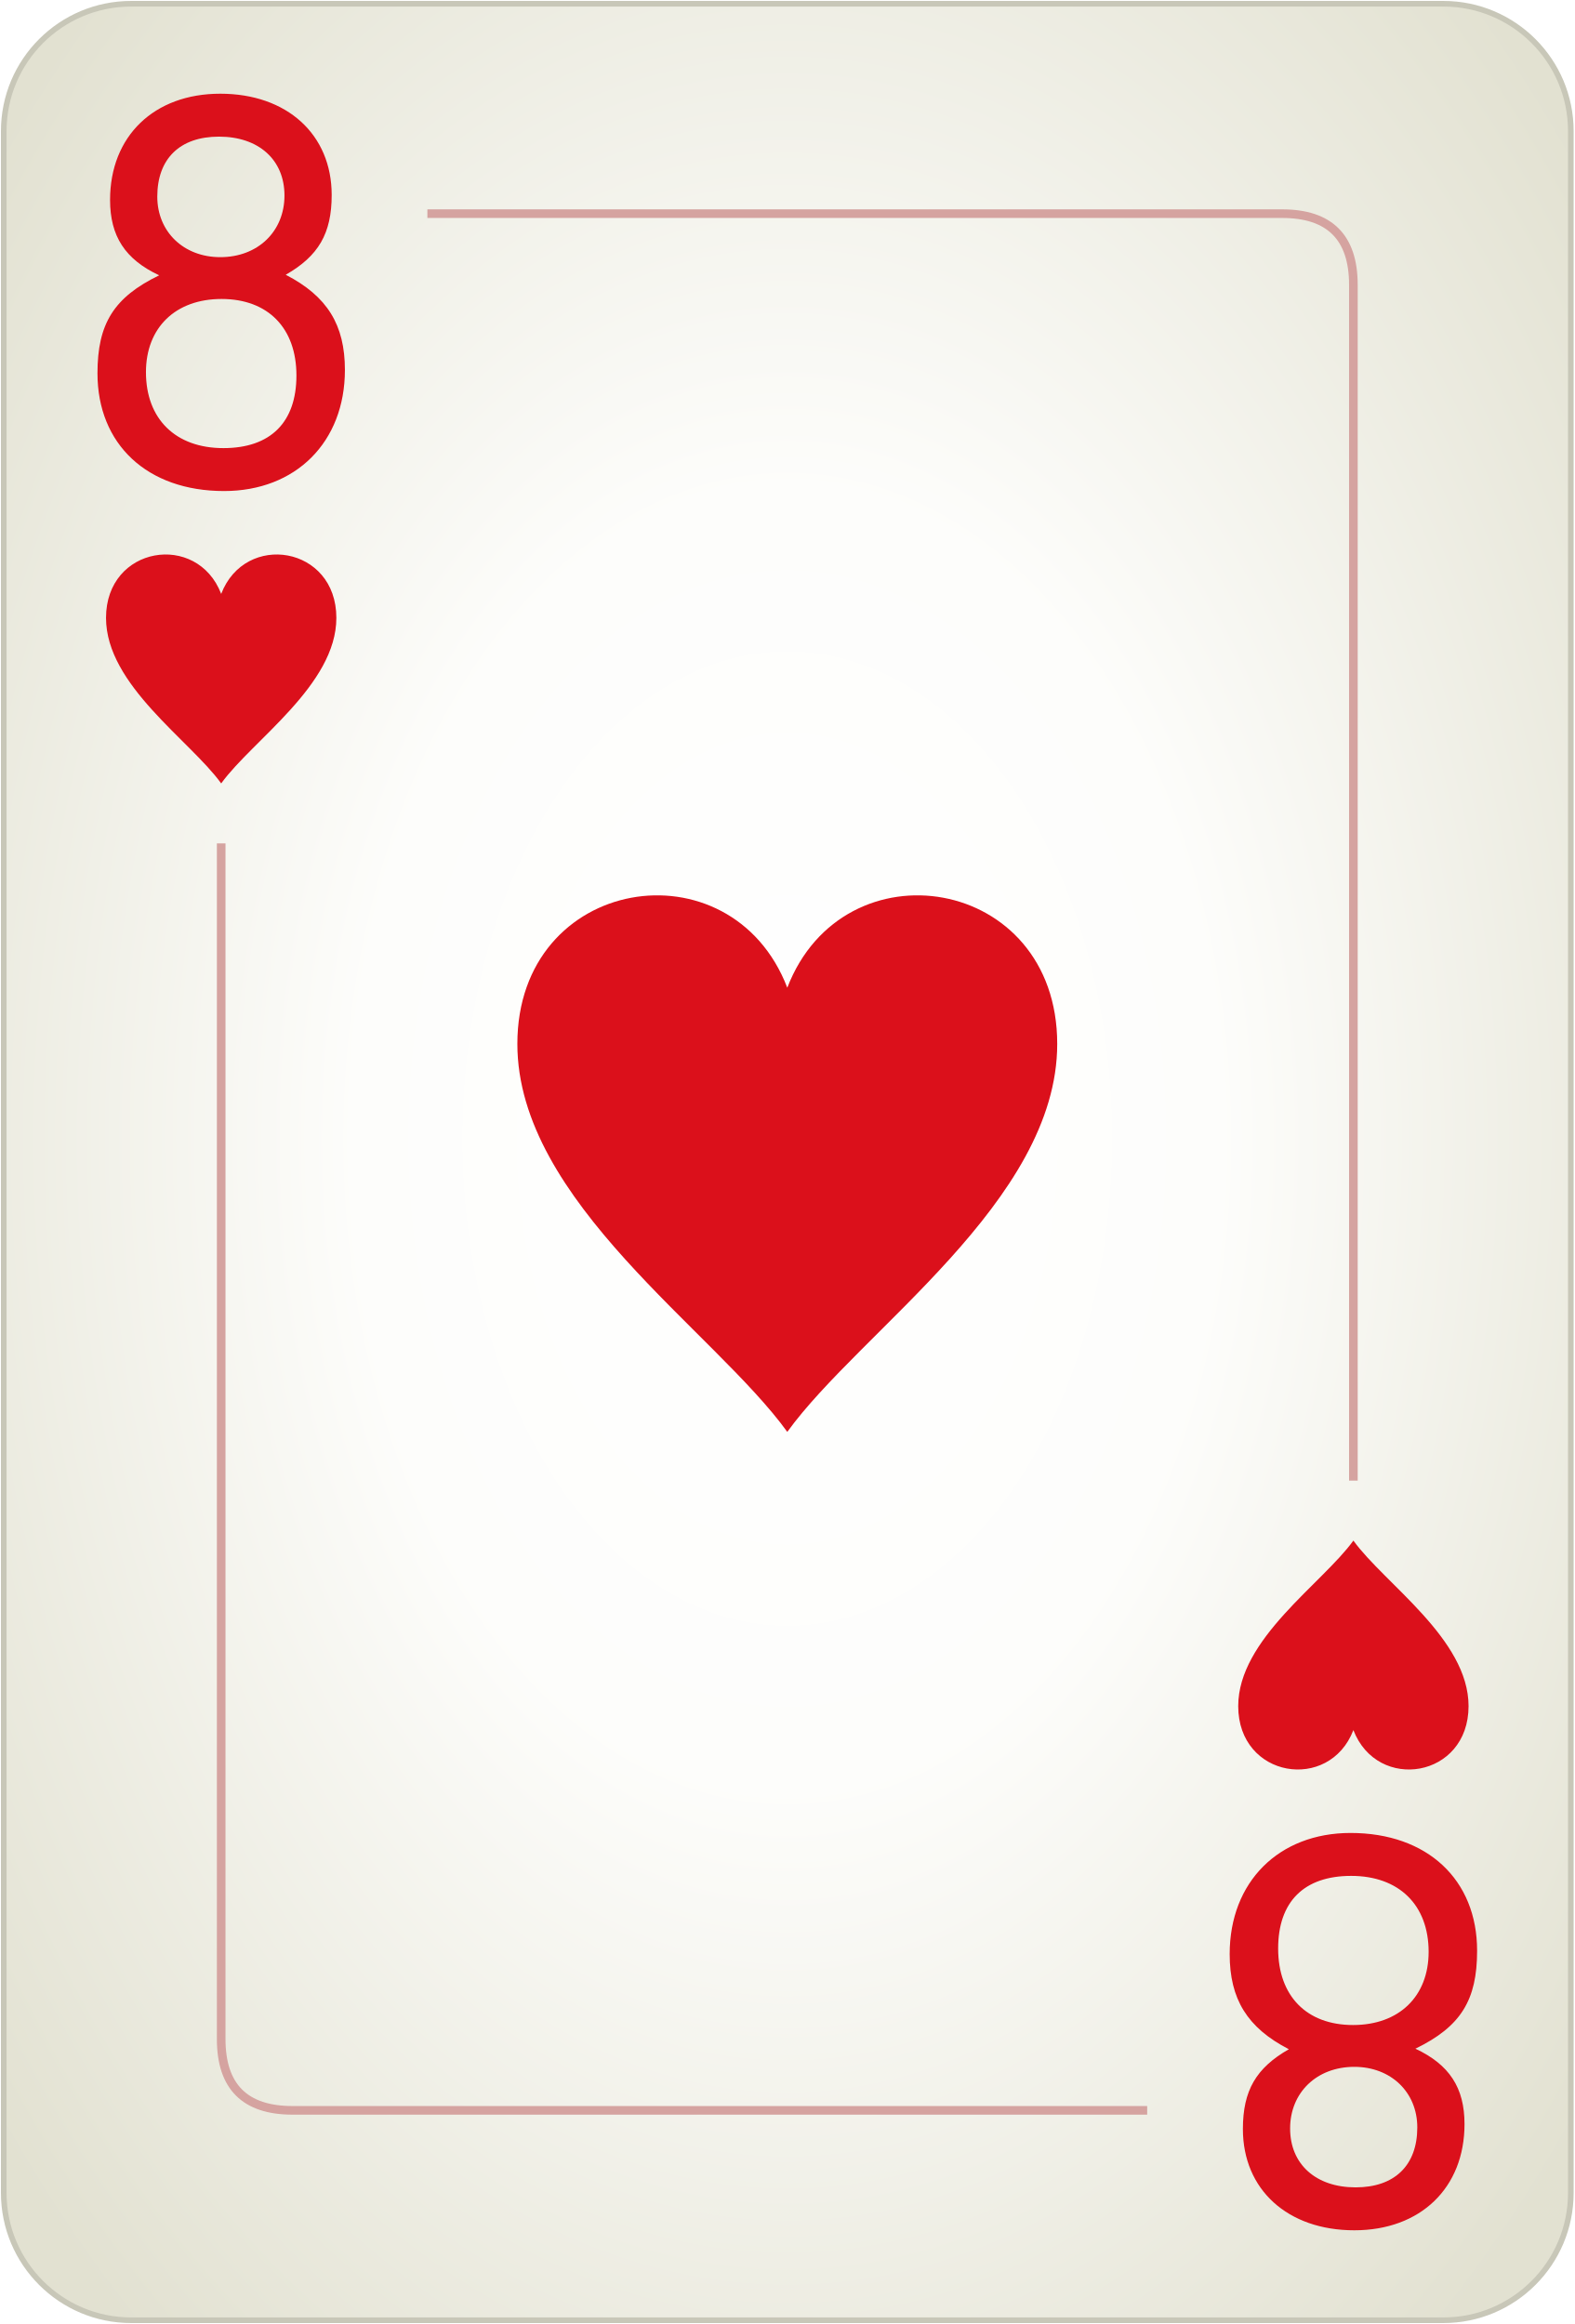
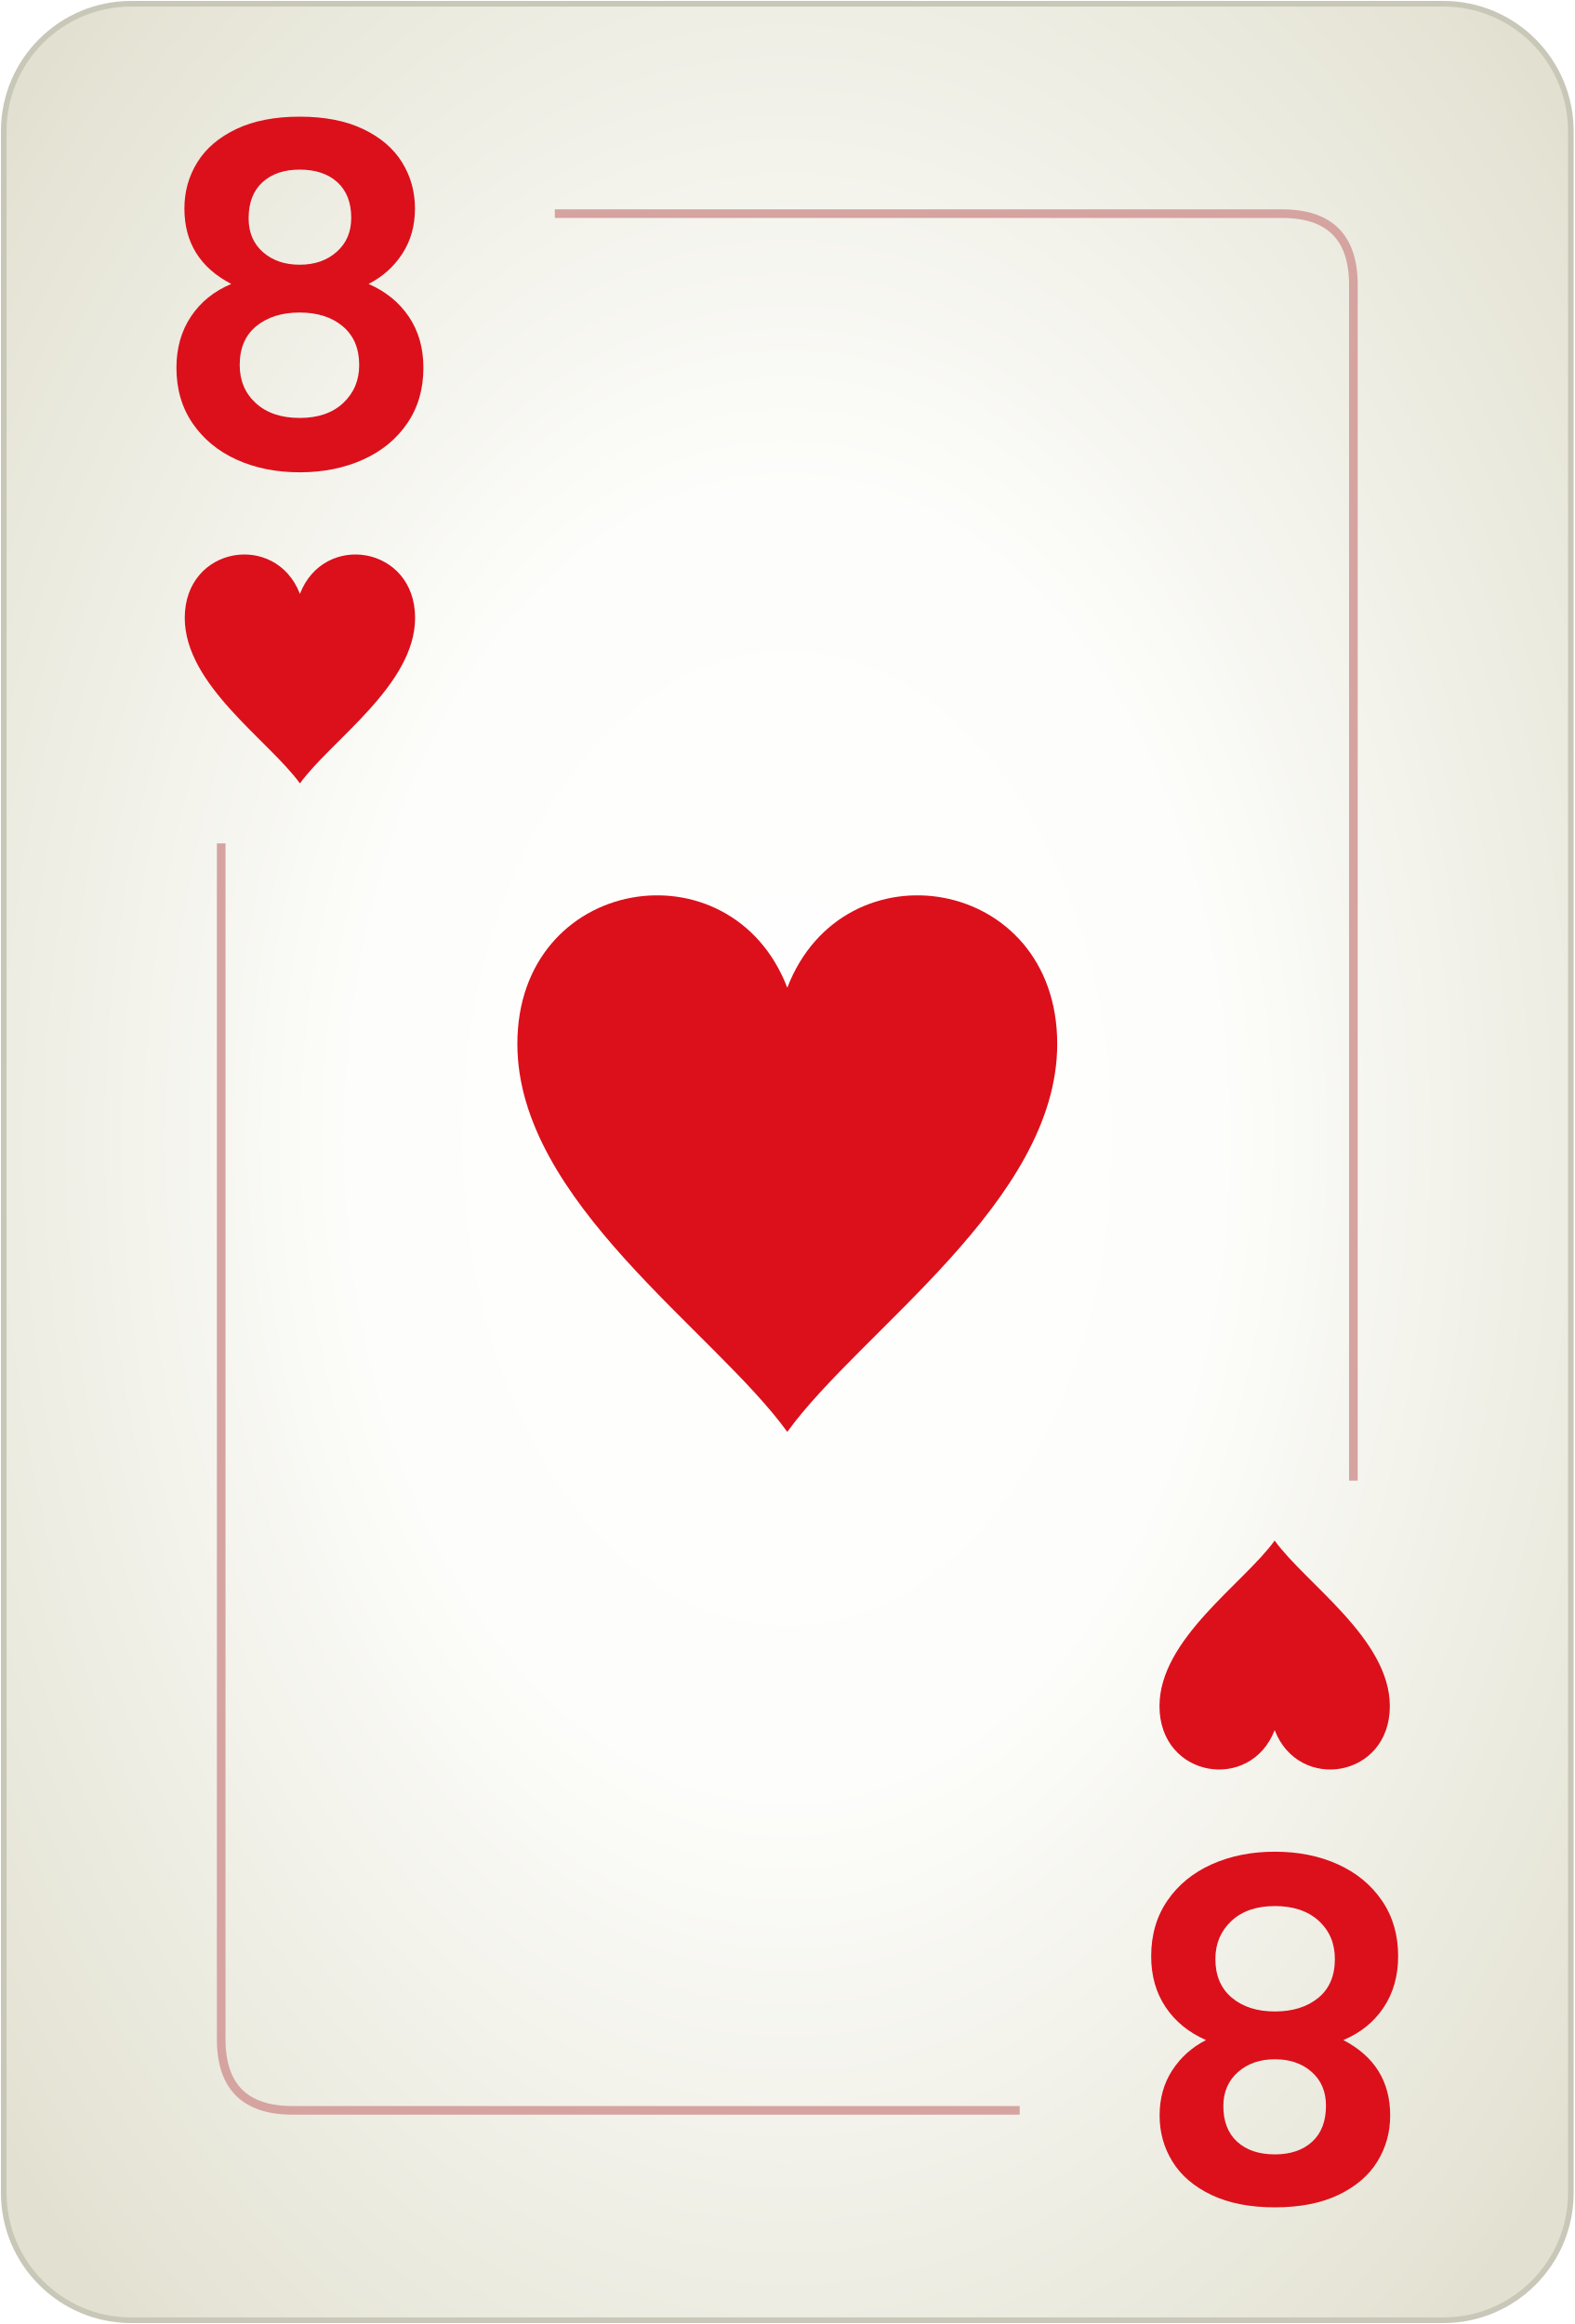
<svg xmlns="http://www.w3.org/2000/svg" width="840" height="1240" viewBox="0 0 420 620">
  <defs>
    <radialGradient id="paper" cx="50%" cy="49%" r="66%">
      <stop offset="0" stop-color="#fff" />
      <stop offset=".42" stop-color="#fdfdfb" />
      <stop offset="1" stop-color="#e2e1d1" />
    </radialGradient>
    <linearGradient id="ink" x1=".3" y1="0" x2=".7" y2="1">
      <stop stop-color="#292725" />
      <stop offset=".6" stop-color="#080808" />
      <stop offset="1" stop-color="#000" />
    </linearGradient>
  </defs>
  <rect x="1" y="1" width="418" height="618" rx="34" fill="url(#paper)" stroke="#c8c7b8" stroke-width="1.5" />
-   <path d="M114 57 H342 Q361 57 361 76 V395 M59 225 V544 Q59 563 78 563 H306" fill="none" stroke="#d5a3a0" stroke-width="2.3" />
+   <path d="M148 57 H342 Q361 57 361 76 V395 M59 225 V544 Q59 563 78 563 H272" fill="none" stroke="#d5a3a0" stroke-width="2.3" />
  <path transform="translate(135 232) scale(1.5)" d="M50 100 C37 82 2 59 2 31 C2 1 40 -5 50 21 C60 -5 98 1 98 31 C98 59 63 82 50 100Z" fill="#db101b" />
  <g fill="#db101b">
-     <g transform="translate(26 131) scale(0.1679389 -0.1468144) translate(-31 19)">
-       <path transform="translate(0 0)" d="M129 373C57 333 31 285 31 195C31 66 110 -19 232 -19C346 -19 424 70 424 201C424 283 396 335 330 374C382 408 403 449 403 519C403 629 332 703 226 703C121 703 51 626 51 510C51 444 75 402 129 373ZM228 330C302 330 347 277 347 191C347 106 306 59 231 59C155 59 108 112 108 197C108 278 155 330 228 330ZM224 625C287 625 328 583 328 518C328 453 286 406 226 406C168 406 126 452 126 516C126 585 162 625 224 625Z" />
+     <g transform="translate(47.0625 124) scale(0.125 -0.125) translate(-58 0)">
+       <path transform="translate(0 0)" d="M75 547Q75 601 102.5 645.5Q130 690 185.5 716.5Q241 743 321 743Q401 743 456.5 716.5Q512 690 539.5 645.5Q567 601 567 547Q567 492 540.0 450.5Q513 409 468 386Q523 362 554.0 316.0Q585 270 585 207Q585 139 550.5 88.5Q516 38 456.0 11.0Q396 -16 321 -16Q246 -16 186.5 11.0Q127 38 92.5 88.5Q58 139 58 207Q58 270 89.0 316.5Q120 363 175 386Q75 438 75 547ZM321 630Q271 630 241.5 603.0Q212 576 212 526Q212 481 242.5 454.0Q273 427 321 427Q369 427 400.0 454.5Q431 482 431 527Q431 576 401.5 603.0Q372 630 321 630ZM193 213Q193 163 227.5 131.5Q262 100 321 100Q380 100 414.0 132.0Q448 164 448 213Q448 266 413.0 295.5Q378 325 321 325Q264 325 228.5 296.0Q193 267 193 213Z" />
    </g>
-     <path transform="translate(27 145) scale(0.64)" d="M50 100 C37 82 2 59 2 31 C2 1 40 -5 50 21 C60 -5 98 1 98 31 C98 59 63 82 50 100Z" fill="#db101b" />
+     <path transform="translate(48 145) scale(0.64)" d="M50 100 C37 82 2 59 2 31 C2 1 40 -5 50 21 C60 -5 98 1 98 31 C98 59 63 82 50 100Z" fill="#db101b" />
  </g>
  <g transform="rotate(180 210 310)">
    <g fill="#db101b">
-       <g transform="translate(26 131) scale(0.1679389 -0.1468144) translate(-31 19)">
-         <path transform="translate(0 0)" d="M129 373C57 333 31 285 31 195C31 66 110 -19 232 -19C346 -19 424 70 424 201C424 283 396 335 330 374C382 408 403 449 403 519C403 629 332 703 226 703C121 703 51 626 51 510C51 444 75 402 129 373ZM228 330C302 330 347 277 347 191C347 106 306 59 231 59C155 59 108 112 108 197C108 278 155 330 228 330ZM224 625C287 625 328 583 328 518C328 453 286 406 226 406C168 406 126 452 126 516C126 585 162 625 224 625Z" />
+       <g transform="translate(47.0625 124) scale(0.125 -0.125) translate(-58 0)">
+         <path transform="translate(0 0)" d="M75 547Q75 601 102.5 645.5Q130 690 185.5 716.5Q241 743 321 743Q401 743 456.5 716.5Q512 690 539.5 645.5Q567 601 567 547Q567 492 540.0 450.5Q513 409 468 386Q523 362 554.0 316.0Q585 270 585 207Q585 139 550.5 88.5Q516 38 456.0 11.0Q396 -16 321 -16Q246 -16 186.5 11.0Q127 38 92.5 88.5Q58 139 58 207Q58 270 89.0 316.5Q120 363 175 386Q75 438 75 547ZM321 630Q271 630 241.5 603.0Q212 576 212 526Q212 481 242.5 454.0Q273 427 321 427Q369 427 400.0 454.5Q431 482 431 527Q431 576 401.5 603.0Q372 630 321 630ZM193 213Q193 163 227.5 131.5Q262 100 321 100Q380 100 414.0 132.0Q448 164 448 213Q448 266 413.0 295.5Q378 325 321 325Q264 325 228.5 296.0Q193 267 193 213Z" />
      </g>
-       <path transform="translate(27 145) scale(0.64)" d="M50 100 C37 82 2 59 2 31 C2 1 40 -5 50 21 C60 -5 98 1 98 31 C98 59 63 82 50 100Z" fill="#db101b" />
+       <path transform="translate(48 145) scale(0.64)" d="M50 100 C37 82 2 59 2 31 C2 1 40 -5 50 21 C60 -5 98 1 98 31 C98 59 63 82 50 100Z" fill="#db101b" />
    </g>
  </g>
</svg>
